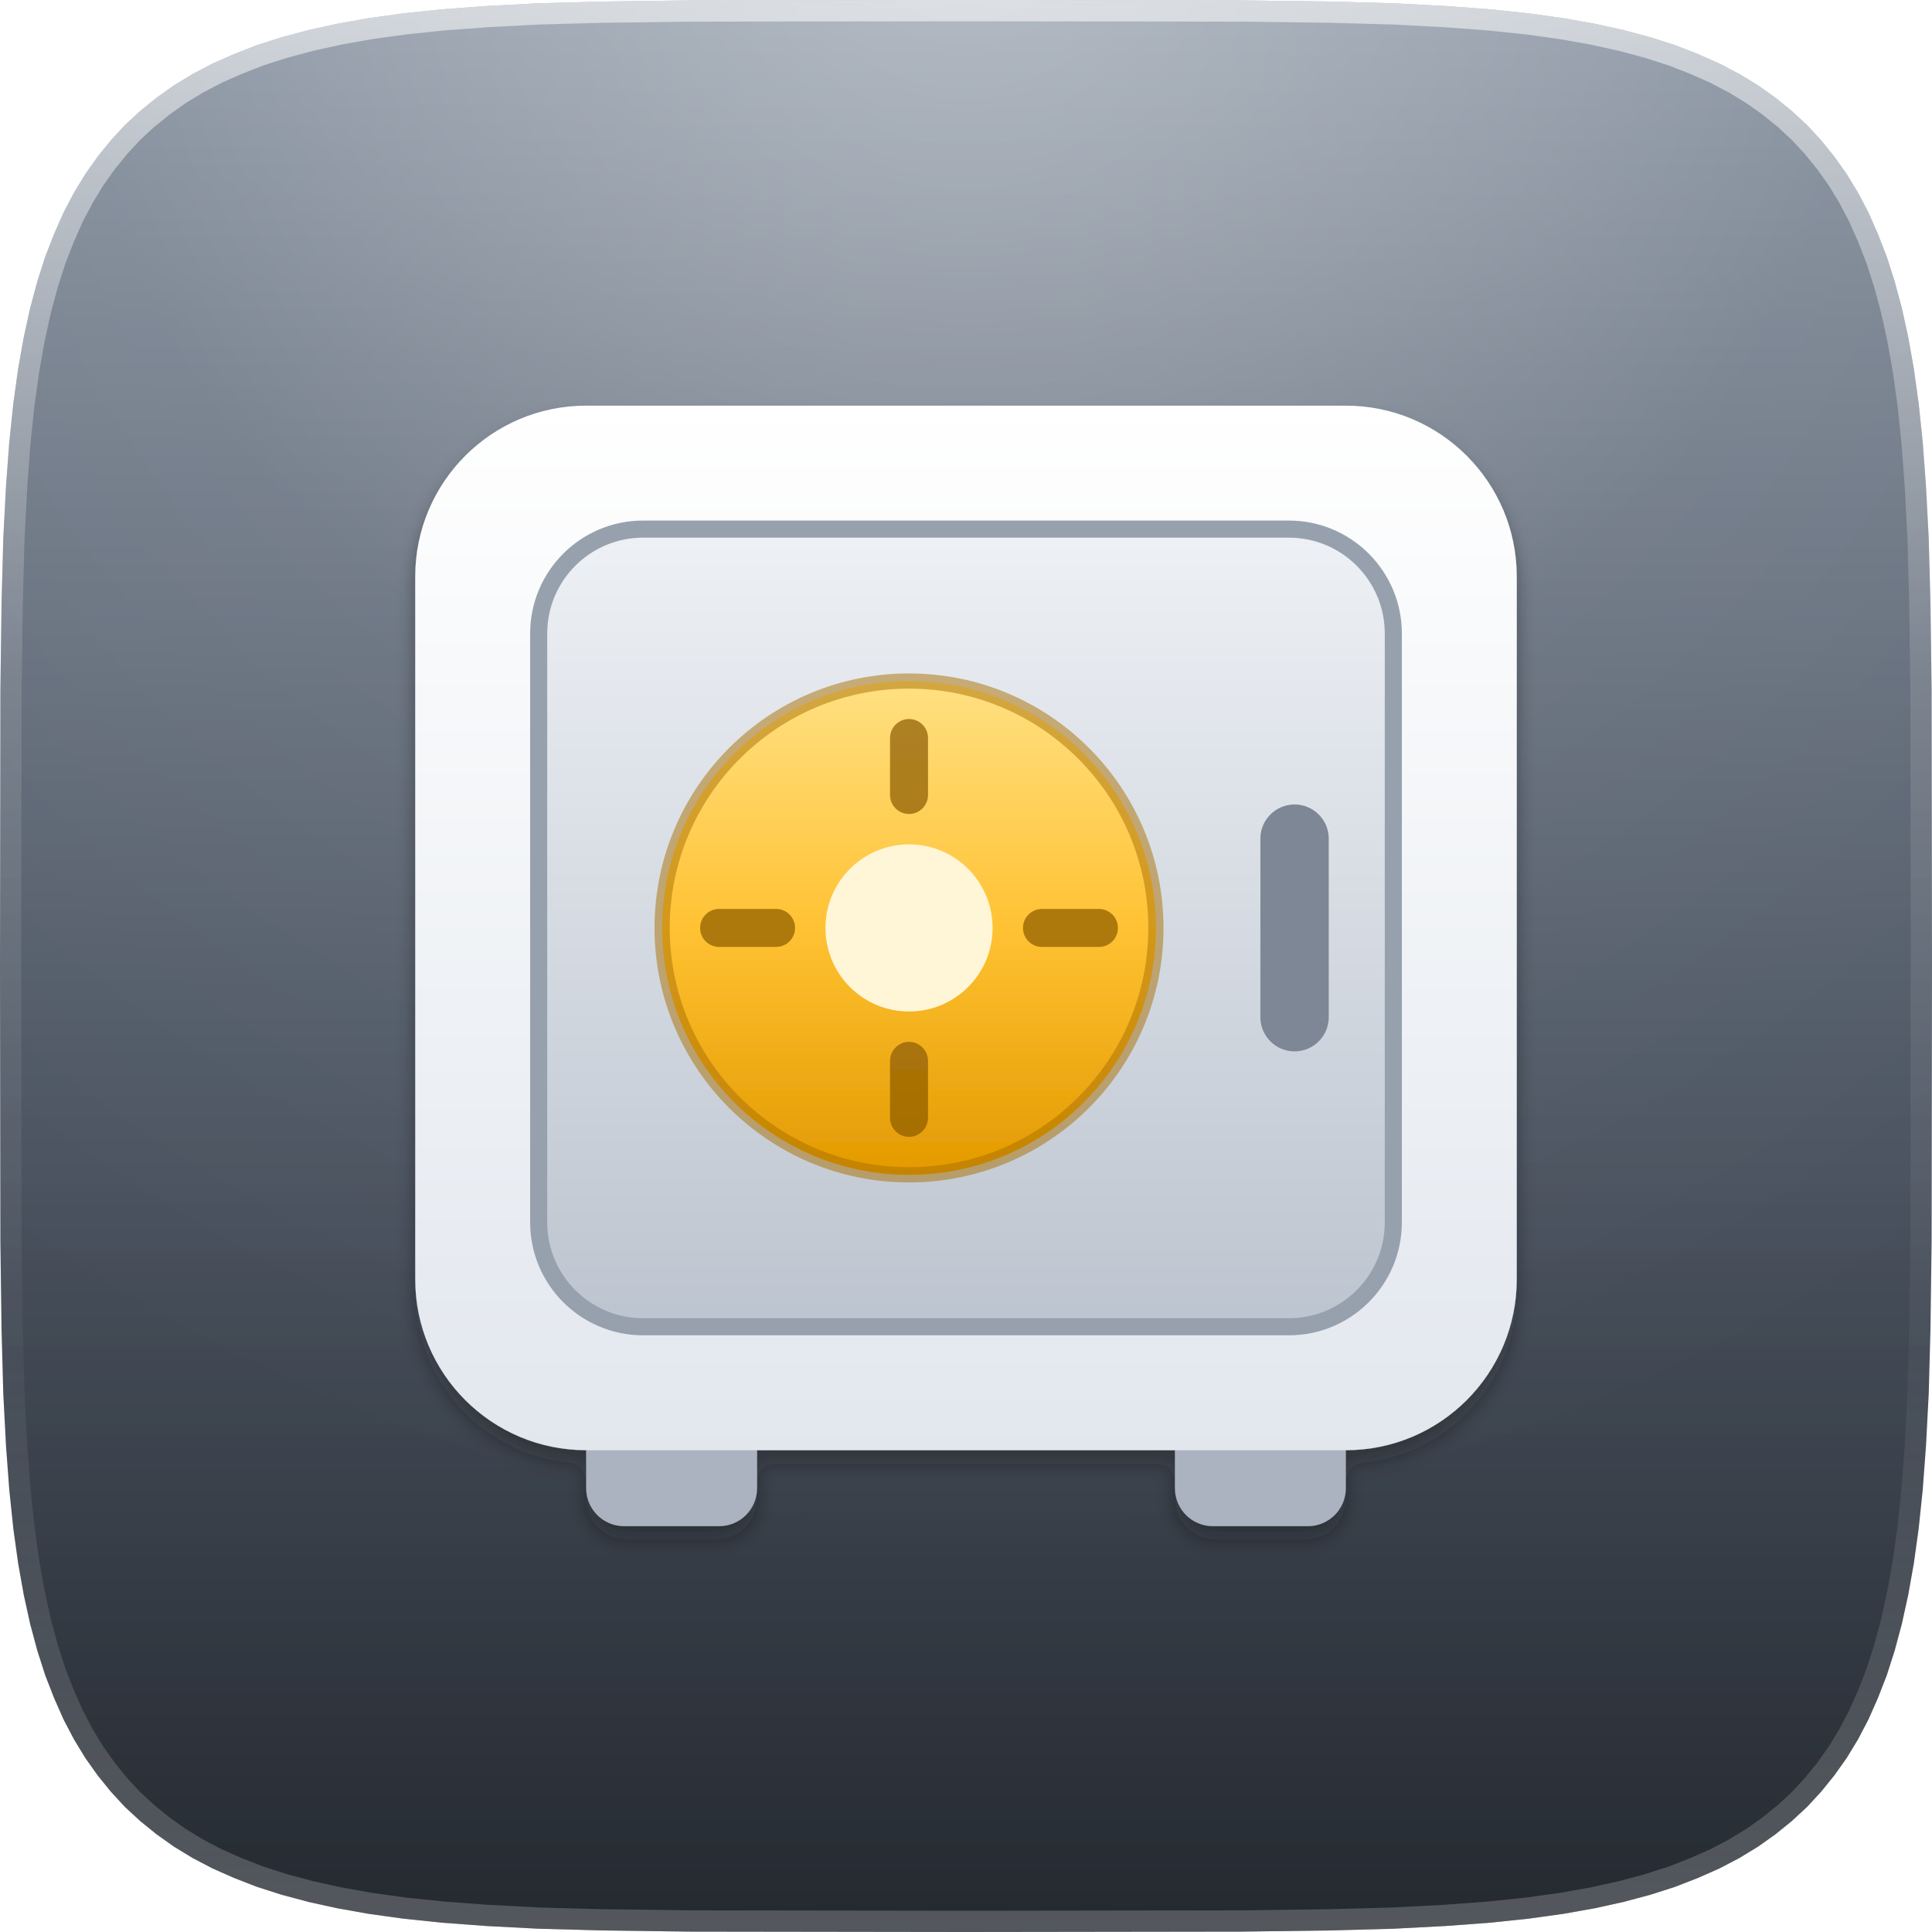
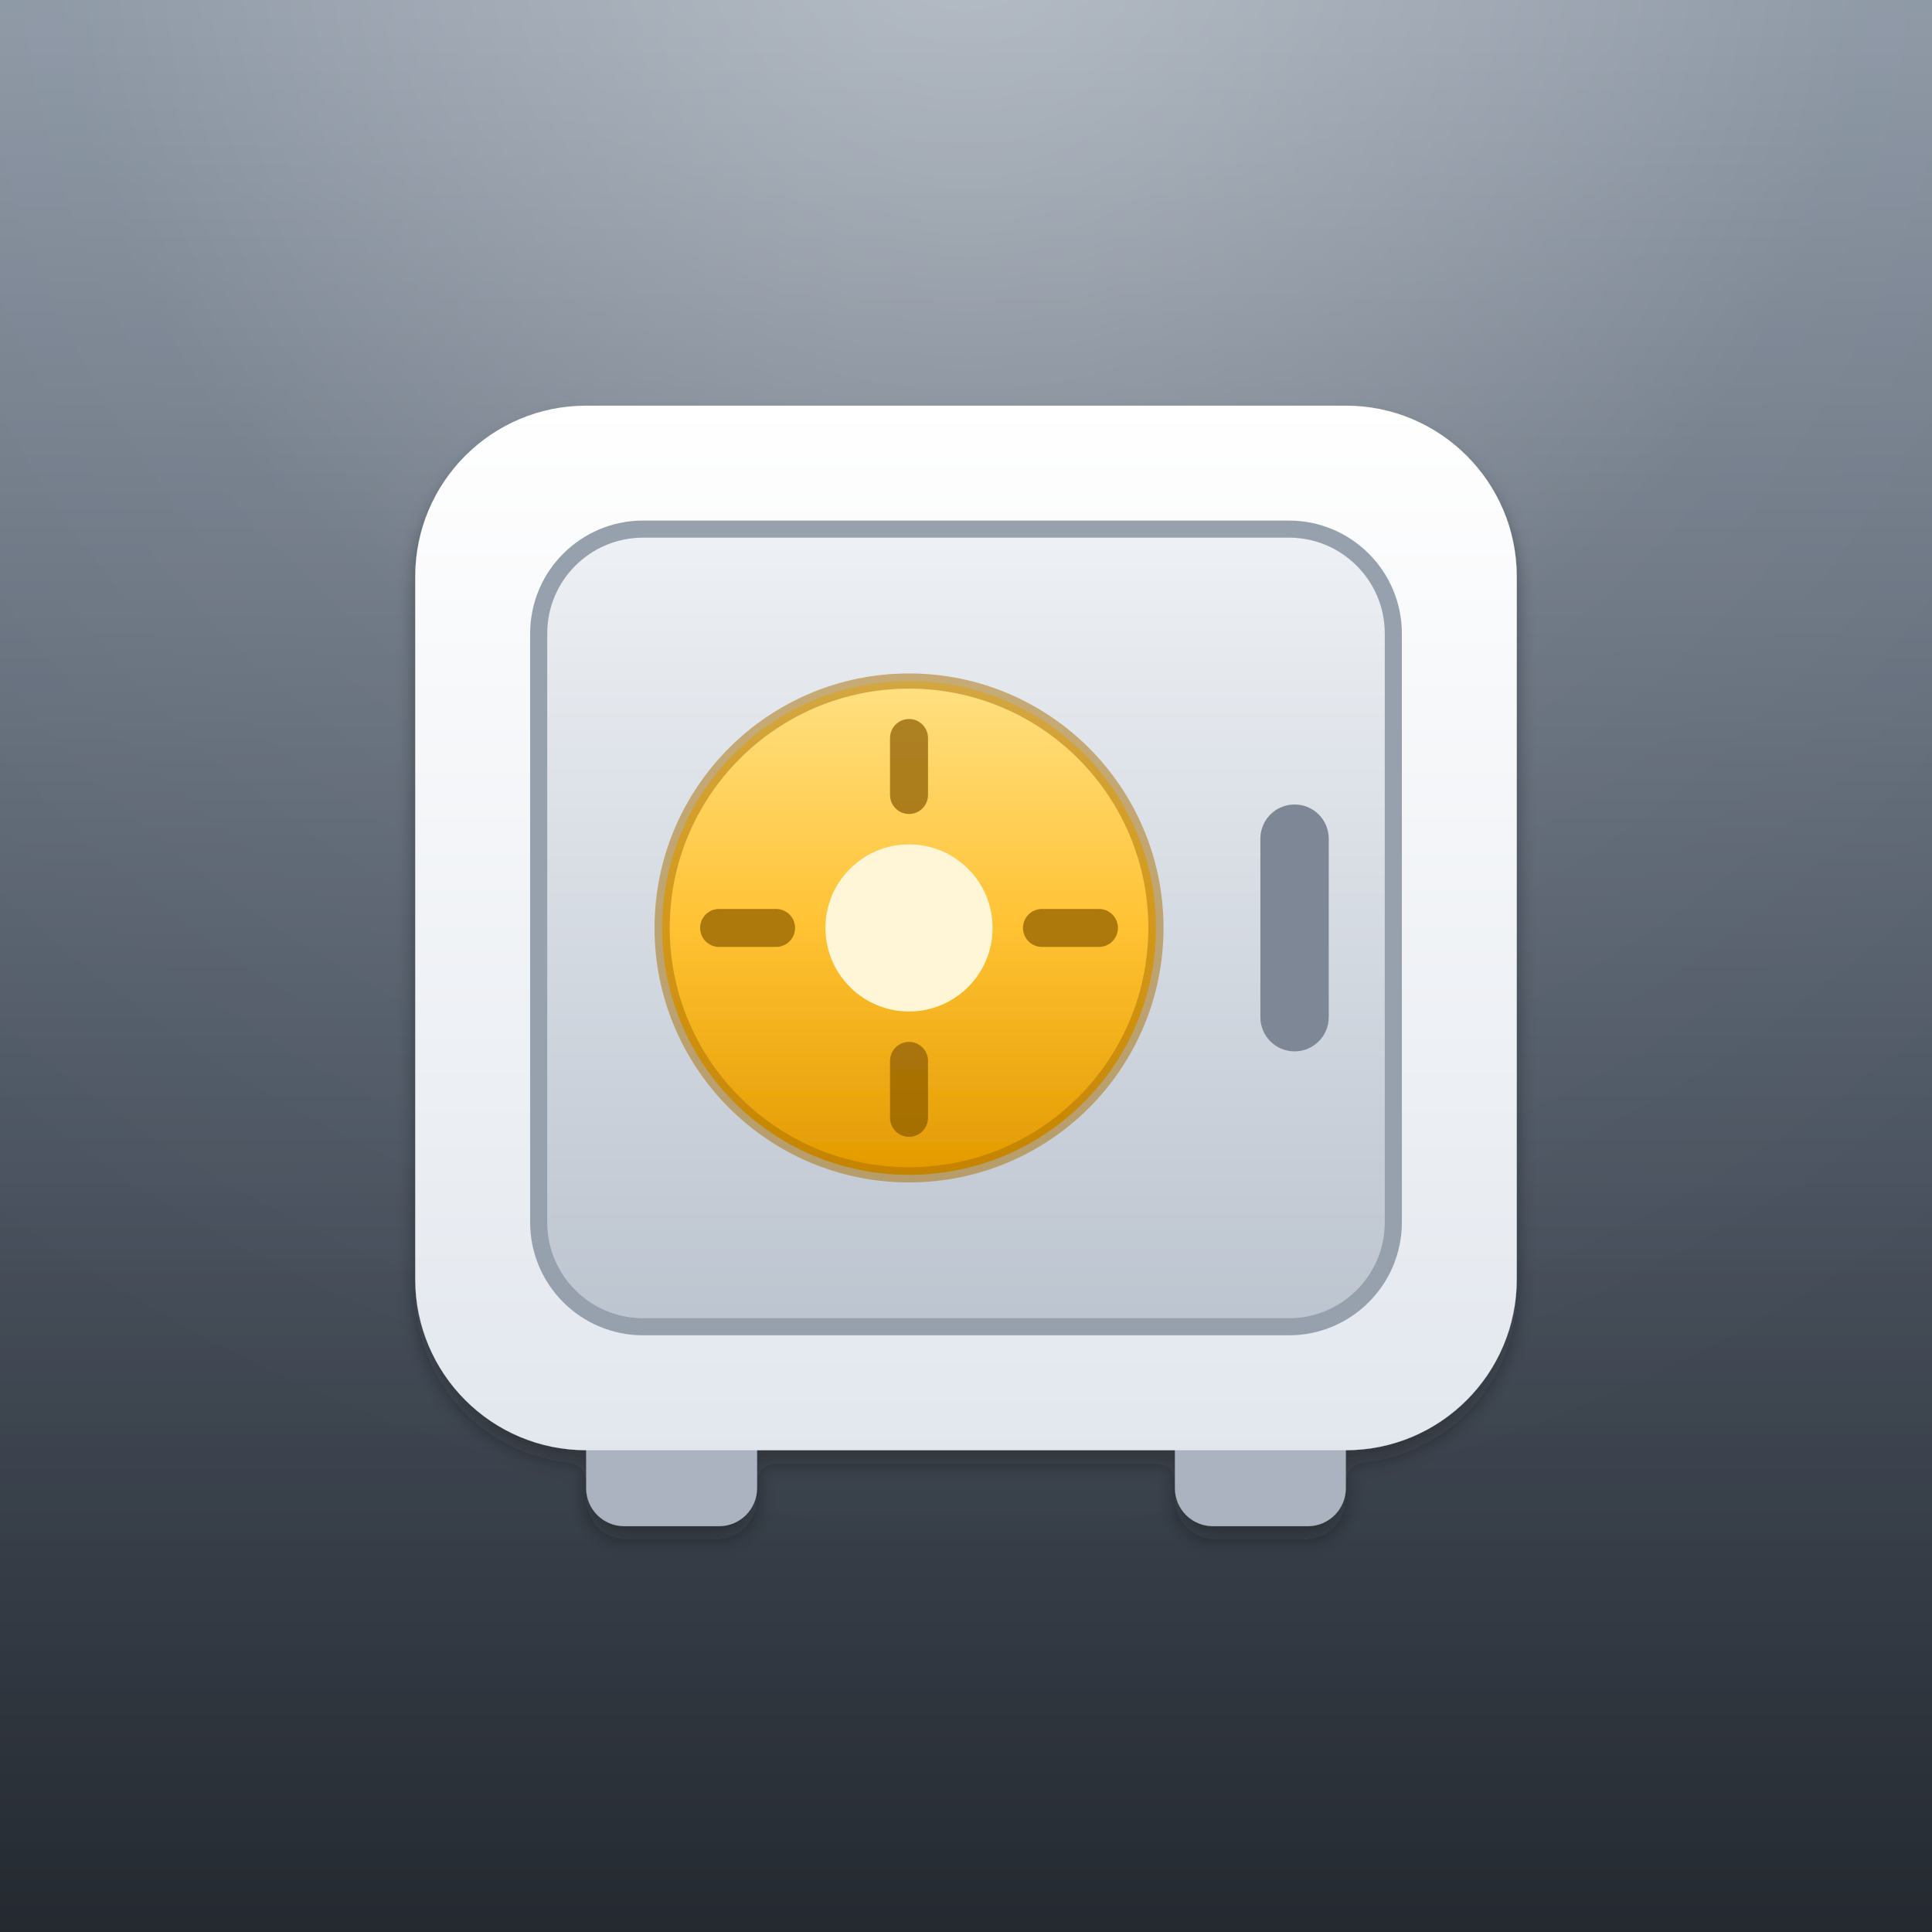
<svg xmlns="http://www.w3.org/2000/svg" viewBox="0 0 100 100" width="100" height="100">
  <defs>
    <linearGradient id="bg" x1="0" y1="0" x2="0" y2="1">
      <stop offset="0" stop-color="#8a95a3" />
      <stop offset="0.55" stop-color="#4f5865" />
      <stop offset="1" stop-color="#2a3038" />
    </linearGradient>
    <radialGradient id="hl" cx=".5" cy="-.05" r=".85">
      <stop offset="0" stop-color="#fff" stop-opacity=".38" />
      <stop offset=".55" stop-color="#fff" stop-opacity=".06" />
      <stop offset="1" stop-color="#fff" stop-opacity="0" />
    </radialGradient>
    <linearGradient id="lo" x1="0" y1="0" x2="0" y2="1">
      <stop offset="0" stop-color="#000" stop-opacity="0" />
      <stop offset="0.6" stop-color="#000" stop-opacity="0" />
      <stop offset="1" stop-color="#000" stop-opacity="0.14" />
    </linearGradient>
-     <linearGradient id="edge" x1="0" y1="0" x2="0" y2="1">
-       <stop offset="0" stop-color="#fff" stop-opacity="0.55" />
-       <stop offset="0.35" stop-color="#fff" stop-opacity="0.12" />
-       <stop offset="0.7" stop-color="#fff" stop-opacity="0.04" />
-       <stop offset="1" stop-color="#fff" stop-opacity="0.22" />
-     </linearGradient>
    <linearGradient id="w" x1="0" y1="0" x2="0" y2="1">
      <stop offset="0" stop-color="#ffffff" />
      <stop offset="1" stop-color="#e2e7ee" />
    </linearGradient>
    <filter id="sh" x="-30%" y="-30%" width="160%" height="170%" color-interpolation-filters="sRGB">
      <feDropShadow dx="0" dy="2.6" stdDeviation="2.6" flood-color="#1b1f24" flood-opacity=".55" />
      <feDropShadow dx="0" dy=".7" stdDeviation=".5" flood-color="#1b1f24" flood-opacity=".35" />
    </filter>
-     <clipPath id="cl">
-       <path d="M100.00 50.00L99.98 64.28L99.92 68.84L99.83 72.14L99.69 74.82L99.52 77.11L99.31 79.12L99.06 80.92L98.77 82.55L98.44 84.05L98.07 85.43L97.66 86.71L97.20 87.89L96.71 89.00L96.17 90.03L95.58 91.00L94.94 91.90L94.26 92.74L93.53 93.53L92.74 94.26L91.90 94.94L91.00 95.58L90.03 96.17L89.00 96.71L87.89 97.20L86.71 97.66L85.43 98.07L84.05 98.44L82.55 98.77L80.92 99.06L79.12 99.31L77.11 99.52L74.82 99.69L72.14 99.83L68.84 99.92L64.28 99.98L50.00 100.00L35.72 99.98L31.16 99.92L27.86 99.83L25.18 99.69L22.89 99.52L20.88 99.31L19.08 99.06L17.45 98.77L15.95 98.44L14.57 98.07L13.29 97.66L12.11 97.20L11.00 96.71L9.97 96.17L9.00 95.58L8.10 94.94L7.26 94.26L6.47 93.53L5.74 92.74L5.06 91.90L4.42 91.00L3.83 90.03L3.29 89.00L2.80 87.89L2.34 86.71L1.93 85.43L1.56 84.05L1.23 82.55L0.94 80.92L0.69 79.12L0.48 77.11L0.31 74.82L0.17 72.14L0.08 68.84L0.02 64.28L0.00 50.00L0.02 35.72L0.08 31.16L0.17 27.86L0.31 25.18L0.48 22.89L0.69 20.88L0.94 19.08L1.23 17.45L1.56 15.95L1.93 14.57L2.34 13.29L2.80 12.11L3.29 11.00L3.83 9.97L4.42 9.00L5.06 8.10L5.74 7.26L6.47 6.47L7.26 5.74L8.10 5.06L9.00 4.42L9.97 3.83L11.00 3.29L12.11 2.80L13.29 2.34L14.57 1.93L15.95 1.56L17.45 1.23L19.08 0.94L20.88 0.69L22.89 0.48L25.18 0.31L27.86 0.17L31.16 0.08L35.72 0.02L50.00 0.00L64.28 0.02L68.84 0.08L72.14 0.17L74.82 0.31L77.11 0.48L79.12 0.69L80.92 0.94L82.55 1.23L84.05 1.56L85.43 1.93L86.71 2.34L87.89 2.80L89.00 3.29L90.03 3.83L91.00 4.42L91.90 5.06L92.74 5.74L93.53 6.47L94.26 7.26L94.94 8.10L95.58 9.00L96.17 9.97L96.71 11.00L97.20 12.11L97.66 13.29L98.07 14.57L98.44 15.95L98.77 17.45L99.06 19.08L99.31 20.88L99.52 22.89L99.69 25.18L99.83 27.86L99.92 31.16L99.98 35.72Z" />
-     </clipPath>
    <linearGradient id="door" x1="0" y1="0" x2="0" y2="1">
      <stop offset="0" stop-color="#eef1f5" />
      <stop offset="1" stop-color="#bcc4cf" />
    </linearGradient>
    <linearGradient id="gold" x1="0" y1="0" x2="0" y2="1">
      <stop offset="0" stop-color="#ffe082" />
      <stop offset="0.5" stop-color="#ffc233" />
      <stop offset="1" stop-color="#e39a00" />
    </linearGradient>
  </defs>
-   <path d="M100.00 50.00L99.98 64.28L99.92 68.84L99.83 72.14L99.69 74.82L99.52 77.11L99.31 79.12L99.06 80.92L98.77 82.55L98.44 84.05L98.07 85.43L97.66 86.71L97.20 87.89L96.71 89.00L96.17 90.03L95.58 91.00L94.94 91.90L94.26 92.74L93.53 93.53L92.74 94.26L91.90 94.94L91.00 95.58L90.03 96.17L89.00 96.71L87.89 97.20L86.71 97.66L85.43 98.07L84.05 98.44L82.55 98.77L80.92 99.06L79.12 99.31L77.11 99.52L74.82 99.69L72.14 99.83L68.84 99.92L64.28 99.98L50.00 100.00L35.72 99.98L31.16 99.92L27.86 99.83L25.18 99.69L22.89 99.52L20.88 99.31L19.08 99.06L17.45 98.77L15.95 98.44L14.57 98.07L13.29 97.66L12.11 97.20L11.00 96.71L9.97 96.17L9.00 95.58L8.10 94.94L7.26 94.26L6.47 93.53L5.74 92.74L5.06 91.90L4.42 91.00L3.83 90.03L3.29 89.00L2.80 87.89L2.34 86.71L1.93 85.43L1.56 84.05L1.23 82.55L0.94 80.92L0.69 79.12L0.48 77.11L0.31 74.82L0.17 72.14L0.08 68.84L0.02 64.28L0.00 50.00L0.02 35.72L0.08 31.16L0.17 27.86L0.31 25.18L0.48 22.89L0.69 20.88L0.94 19.08L1.23 17.45L1.56 15.95L1.93 14.57L2.34 13.29L2.80 12.11L3.29 11.00L3.83 9.97L4.42 9.00L5.06 8.10L5.74 7.26L6.47 6.47L7.26 5.74L8.10 5.06L9.00 4.42L9.97 3.83L11.00 3.29L12.11 2.80L13.29 2.34L14.57 1.93L15.95 1.56L17.45 1.23L19.08 0.94L20.88 0.69L22.89 0.48L25.18 0.31L27.86 0.17L31.16 0.08L35.72 0.02L50.00 0.00L64.28 0.02L68.84 0.08L72.14 0.17L74.82 0.31L77.11 0.48L79.12 0.69L80.92 0.94L82.55 1.23L84.05 1.56L85.43 1.93L86.71 2.34L87.89 2.80L89.00 3.29L90.03 3.83L91.00 4.42L91.90 5.06L92.74 5.74L93.53 6.47L94.26 7.26L94.94 8.10L95.58 9.00L96.17 9.97L96.71 11.00L97.20 12.11L97.66 13.29L98.07 14.57L98.44 15.95L98.77 17.45L99.06 19.08L99.31 20.88L99.52 22.89L99.69 25.18L99.83 27.86L99.92 31.16L99.98 35.72Z" fill="url(#bg)" />
-   <g clip-path="url(#cl)">
-     <path d="M100.00 50.00L99.98 64.28L99.92 68.84L99.83 72.14L99.69 74.82L99.52 77.11L99.31 79.12L99.06 80.92L98.77 82.55L98.44 84.05L98.07 85.43L97.66 86.71L97.20 87.89L96.71 89.00L96.17 90.03L95.58 91.00L94.94 91.90L94.26 92.74L93.53 93.53L92.74 94.26L91.90 94.94L91.00 95.58L90.03 96.17L89.00 96.71L87.89 97.20L86.71 97.66L85.43 98.07L84.05 98.44L82.55 98.77L80.92 99.06L79.12 99.31L77.11 99.52L74.82 99.69L72.14 99.83L68.84 99.92L64.28 99.98L50.00 100.00L35.72 99.98L31.16 99.92L27.86 99.83L25.18 99.69L22.89 99.52L20.88 99.31L19.08 99.06L17.45 98.77L15.95 98.44L14.57 98.07L13.29 97.66L12.11 97.20L11.00 96.71L9.97 96.17L9.00 95.58L8.10 94.94L7.26 94.26L6.47 93.53L5.74 92.74L5.06 91.90L4.42 91.00L3.83 90.03L3.29 89.00L2.80 87.89L2.34 86.71L1.93 85.43L1.56 84.05L1.23 82.55L0.94 80.92L0.69 79.12L0.48 77.11L0.31 74.82L0.17 72.14L0.08 68.84L0.02 64.28L0.00 50.00L0.02 35.72L0.08 31.16L0.17 27.86L0.31 25.18L0.48 22.89L0.69 20.88L0.94 19.08L1.23 17.45L1.56 15.95L1.93 14.57L2.34 13.29L2.80 12.11L3.29 11.00L3.83 9.97L4.42 9.00L5.06 8.10L5.74 7.26L6.47 6.47L7.26 5.74L8.10 5.06L9.00 4.42L9.97 3.83L11.00 3.29L12.11 2.80L13.29 2.34L14.57 1.93L15.95 1.56L17.45 1.23L19.08 0.94L20.88 0.69L22.89 0.48L25.18 0.31L27.86 0.17L31.16 0.08L35.72 0.02L50.00 0.00L64.28 0.02L68.84 0.08L72.14 0.17L74.82 0.31L77.11 0.48L79.12 0.69L80.92 0.94L82.55 1.23L84.05 1.56L85.43 1.93L86.71 2.34L87.89 2.80L89.00 3.29L90.03 3.83L91.00 4.42L91.90 5.06L92.74 5.74L93.53 6.47L94.26 7.26L94.94 8.10L95.58 9.00L96.17 9.97L96.71 11.00L97.20 12.11L97.66 13.29L98.07 14.57L98.44 15.95L98.77 17.45L99.06 19.08L99.31 20.88L99.52 22.89L99.69 25.18L99.83 27.86L99.92 31.16L99.98 35.72Z" fill="url(#hl)" />
-     <path d="M100.00 50.00L99.98 64.28L99.92 68.84L99.83 72.14L99.69 74.82L99.52 77.11L99.31 79.12L99.06 80.92L98.77 82.55L98.44 84.05L98.07 85.43L97.66 86.71L97.20 87.89L96.71 89.00L96.17 90.03L95.58 91.00L94.94 91.90L94.26 92.74L93.53 93.53L92.74 94.26L91.90 94.94L91.00 95.58L90.03 96.17L89.00 96.71L87.89 97.20L86.71 97.66L85.43 98.07L84.05 98.44L82.55 98.77L80.92 99.06L79.12 99.31L77.11 99.52L74.82 99.69L72.14 99.83L68.84 99.92L64.28 99.98L50.00 100.00L35.72 99.98L31.16 99.92L27.86 99.83L25.18 99.69L22.89 99.52L20.88 99.31L19.08 99.06L17.45 98.77L15.95 98.44L14.57 98.07L13.29 97.66L12.11 97.20L11.00 96.71L9.97 96.17L9.00 95.58L8.10 94.94L7.26 94.26L6.47 93.53L5.74 92.74L5.06 91.90L4.42 91.00L3.83 90.03L3.29 89.00L2.80 87.89L2.34 86.71L1.93 85.43L1.56 84.05L1.23 82.55L0.94 80.92L0.69 79.12L0.48 77.11L0.31 74.82L0.17 72.14L0.08 68.84L0.02 64.28L0.00 50.00L0.02 35.72L0.08 31.16L0.17 27.86L0.31 25.18L0.48 22.89L0.69 20.88L0.94 19.08L1.23 17.45L1.56 15.95L1.93 14.57L2.34 13.29L2.80 12.11L3.29 11.00L3.83 9.97L4.42 9.00L5.06 8.10L5.74 7.26L6.47 6.47L7.26 5.74L8.10 5.06L9.00 4.42L9.97 3.83L11.00 3.29L12.11 2.80L13.29 2.34L14.57 1.93L15.95 1.56L17.45 1.23L19.08 0.94L20.88 0.69L22.89 0.48L25.18 0.31L27.86 0.17L31.16 0.08L35.72 0.02L50.00 0.00L64.28 0.02L68.84 0.08L72.14 0.17L74.82 0.31L77.11 0.48L79.12 0.69L80.92 0.94L82.55 1.23L84.05 1.56L85.43 1.93L86.71 2.34L87.89 2.80L89.00 3.29L90.03 3.83L91.00 4.42L91.90 5.06L92.74 5.74L93.53 6.47L94.26 7.26L94.94 8.10L95.58 9.00L96.17 9.97L96.71 11.00L97.20 12.11L97.66 13.29L98.07 14.57L98.44 15.95L98.77 17.45L99.06 19.08L99.31 20.88L99.52 22.89L99.69 25.18L99.83 27.86L99.92 31.16L99.98 35.72Z" fill="url(#lo)" />
+   <path d="M0 0H100V100H0Z" fill="url(#bg)" />
+   <g>
+     <path d="M0 0H100V100H0Z" fill="url(#hl)" />
+     <path d="M0 0H100V100H0Z" fill="url(#lo)" />
    <g filter="url(#sh)">
      <g transform="translate(50 50) scale(0.8548) translate(-50 -51.73)">
        <g transform="translate(50 50) scale(1.15) translate(-50 -50)">
          <rect x="30" y="74" width="9" height="7" rx="2" fill="#aab3bf" />
          <rect x="61" y="74" width="9" height="7" rx="2" fill="#aab3bf" />
          <rect x="21" y="22" width="58" height="55" rx="9" fill="url(#w)" />
          <rect x="27.5" y="28.5" width="45" height="42" rx="5.5" fill="url(#door)" stroke="#97a1ae" stroke-width=".9" />
          <rect x="65.5" y="43" width="3.6" height="13" rx="1.8" fill="#7d8796" />
          <circle cx="47" cy="49.5" r="13" fill="url(#gold)" />
          <circle cx="47" cy="49.5" r="13" fill="none" stroke="#a86f00" stroke-opacity=".5" stroke-width=".8" />
          <g stroke="#8a5a00" stroke-width="2" stroke-linecap="round" opacity=".7">
            <path d="M47 39.5v3M47 56.5v3M37 49.5h3M54 49.5h3" />
          </g>
          <circle cx="47" cy="49.5" r="4.4" fill="#fff6d8" />
        </g>
      </g>
    </g>
-     <path d="M100.00 50.00L99.98 64.28L99.92 68.84L99.83 72.14L99.69 74.82L99.52 77.11L99.31 79.12L99.06 80.92L98.77 82.55L98.44 84.05L98.07 85.43L97.66 86.71L97.20 87.89L96.71 89.00L96.17 90.03L95.58 91.00L94.94 91.90L94.26 92.74L93.53 93.53L92.74 94.26L91.90 94.94L91.00 95.58L90.03 96.17L89.00 96.71L87.89 97.20L86.71 97.66L85.43 98.07L84.05 98.44L82.55 98.77L80.92 99.06L79.12 99.31L77.11 99.52L74.82 99.69L72.14 99.83L68.84 99.92L64.28 99.98L50.00 100.00L35.72 99.98L31.16 99.92L27.86 99.83L25.18 99.69L22.89 99.52L20.88 99.31L19.08 99.06L17.45 98.77L15.95 98.44L14.57 98.07L13.29 97.66L12.11 97.20L11.00 96.71L9.97 96.17L9.00 95.58L8.10 94.94L7.26 94.26L6.47 93.53L5.74 92.74L5.06 91.90L4.42 91.00L3.83 90.03L3.29 89.00L2.80 87.89L2.34 86.71L1.93 85.43L1.56 84.05L1.23 82.55L0.94 80.92L0.69 79.12L0.48 77.11L0.31 74.82L0.17 72.14L0.08 68.84L0.02 64.28L0.00 50.00L0.02 35.72L0.08 31.16L0.17 27.86L0.31 25.18L0.48 22.89L0.69 20.88L0.94 19.08L1.23 17.45L1.56 15.95L1.93 14.57L2.34 13.29L2.80 12.11L3.29 11.00L3.83 9.97L4.42 9.00L5.06 8.10L5.74 7.26L6.47 6.47L7.26 5.74L8.10 5.06L9.00 4.42L9.97 3.83L11.00 3.29L12.11 2.80L13.29 2.34L14.57 1.93L15.95 1.56L17.45 1.23L19.08 0.94L20.88 0.69L22.89 0.48L25.18 0.31L27.86 0.17L31.16 0.08L35.72 0.02L50.00 0.00L64.28 0.02L68.84 0.08L72.14 0.17L74.82 0.31L77.11 0.48L79.12 0.69L80.92 0.94L82.55 1.23L84.05 1.56L85.43 1.93L86.71 2.34L87.89 2.80L89.00 3.29L90.03 3.83L91.00 4.42L91.90 5.06L92.74 5.74L93.53 6.47L94.26 7.26L94.94 8.10L95.58 9.00L96.17 9.97L96.71 11.00L97.20 12.11L97.66 13.29L98.07 14.57L98.44 15.95L98.77 17.45L99.06 19.08L99.31 20.88L99.52 22.89L99.69 25.18L99.83 27.86L99.92 31.16L99.98 35.72Z" fill="none" stroke="url(#edge)" stroke-width="2.2" />
  </g>
</svg>
